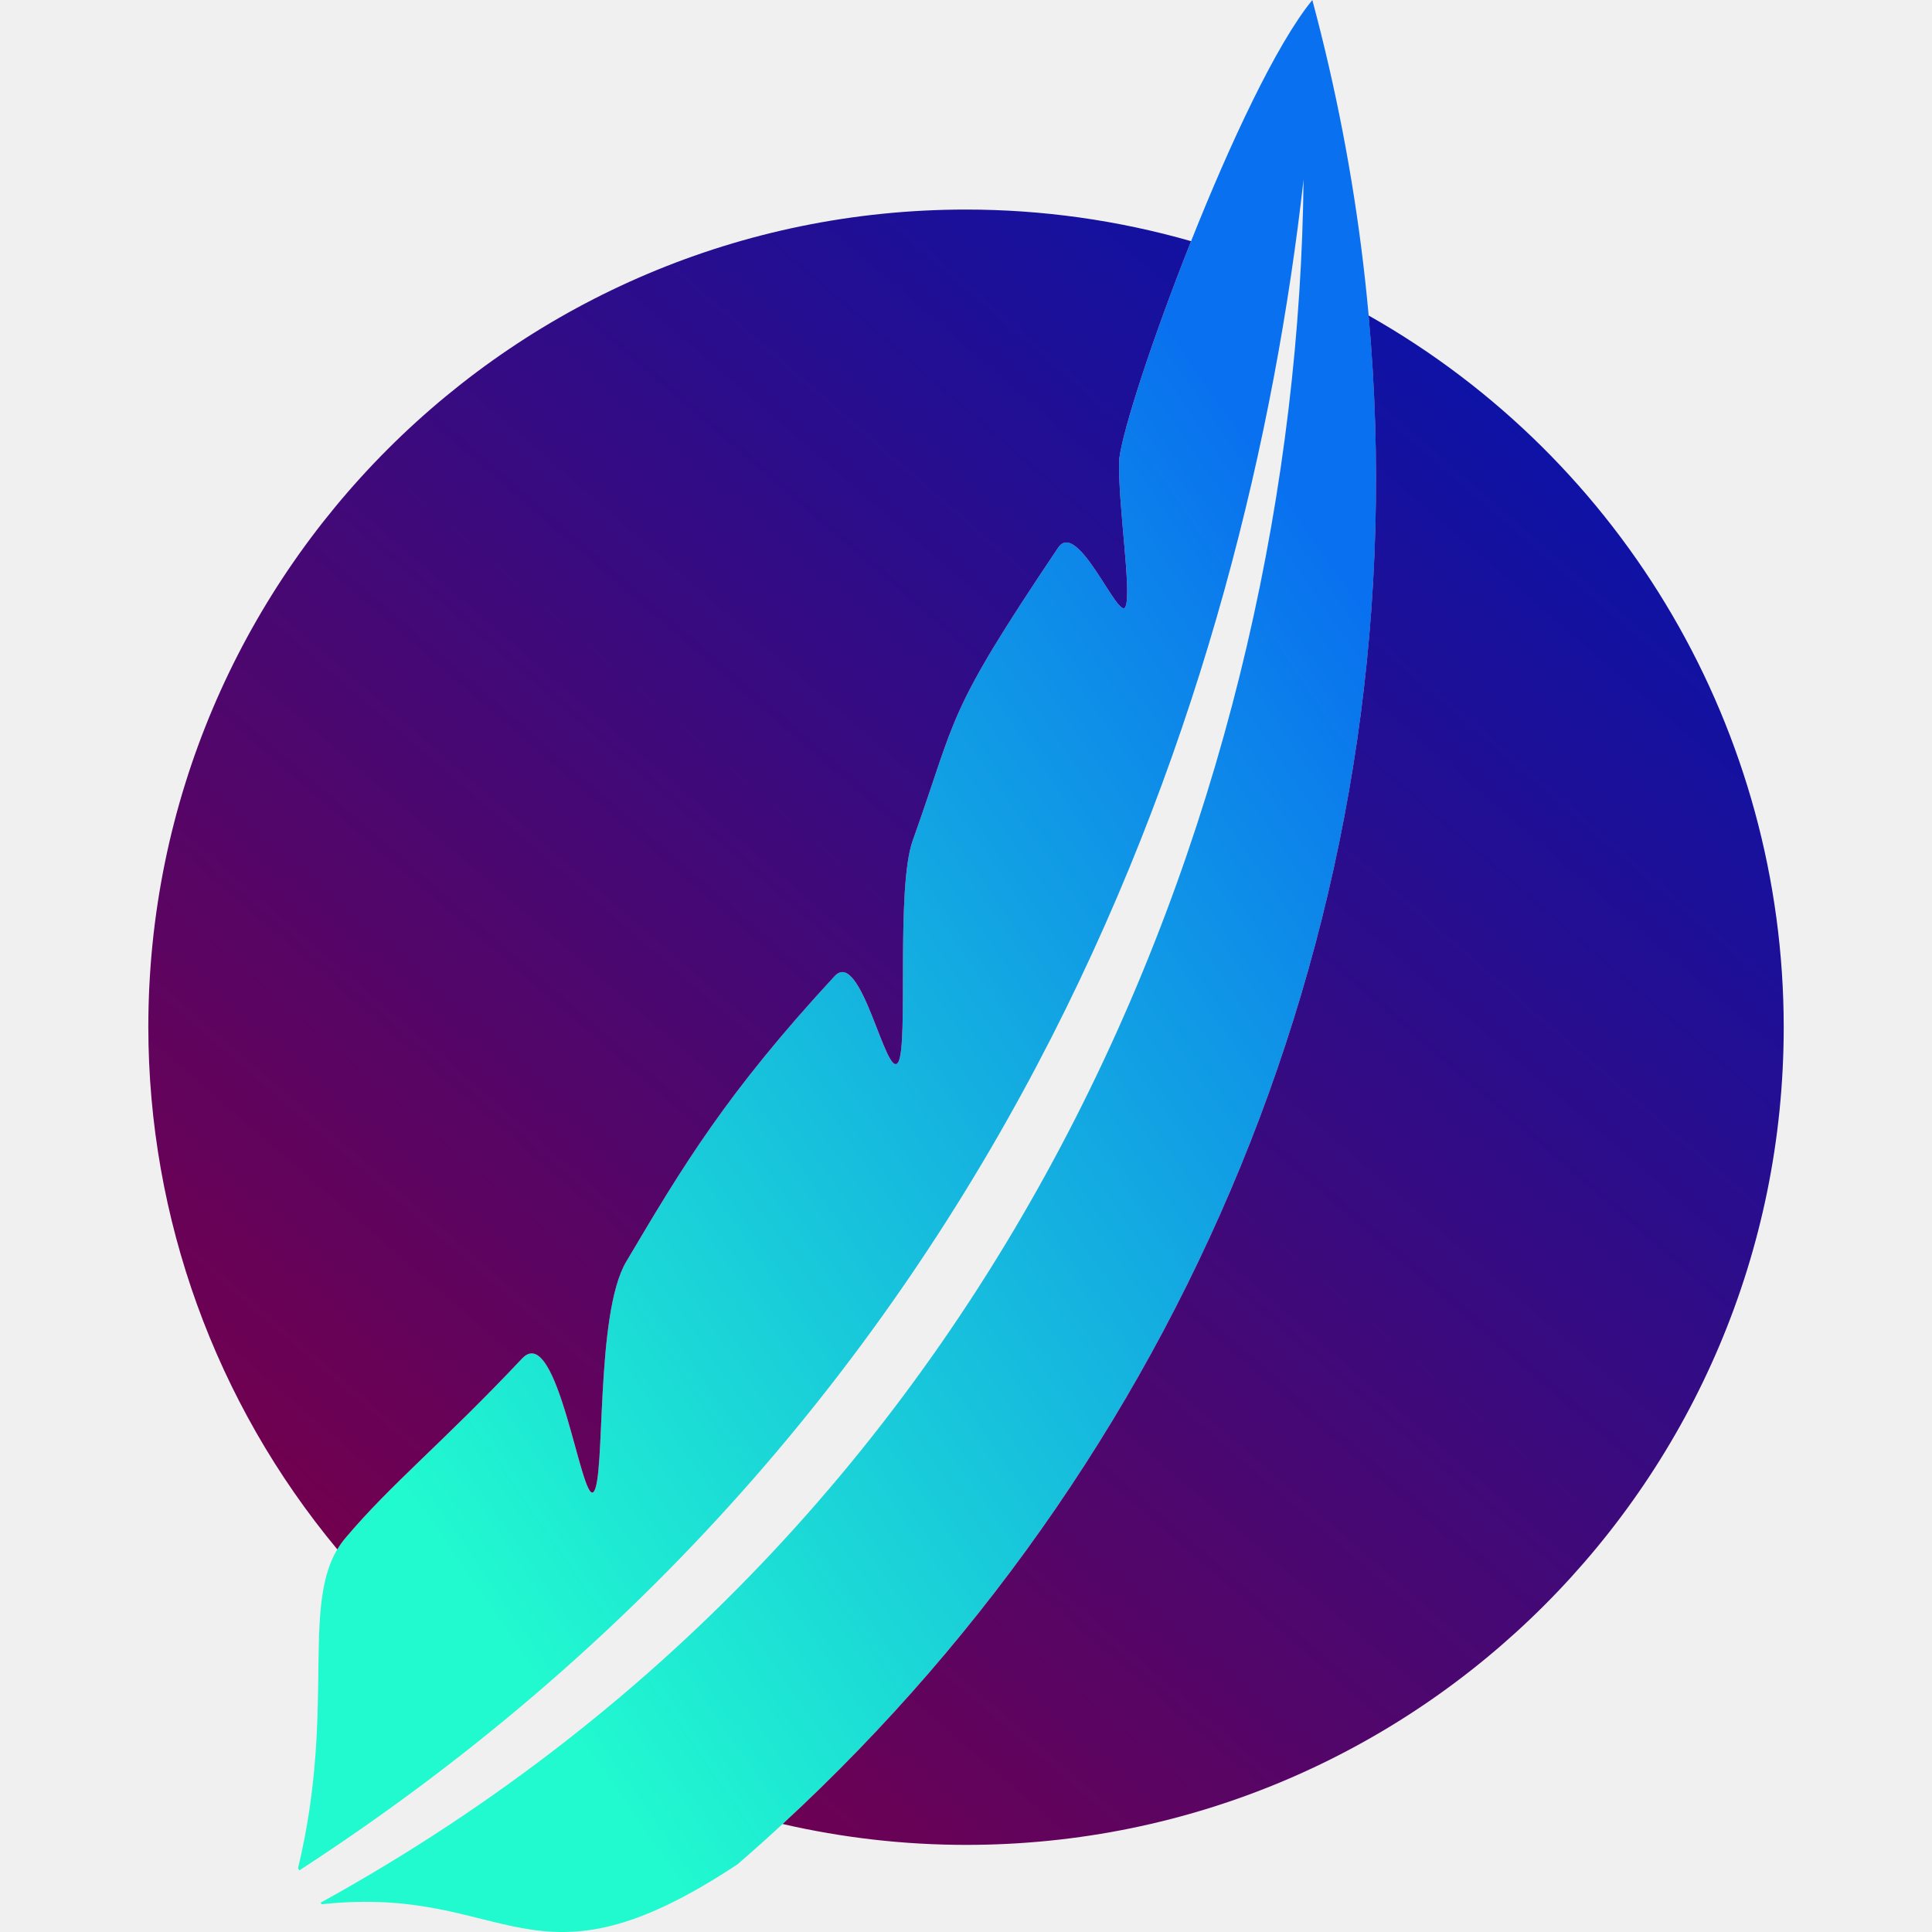
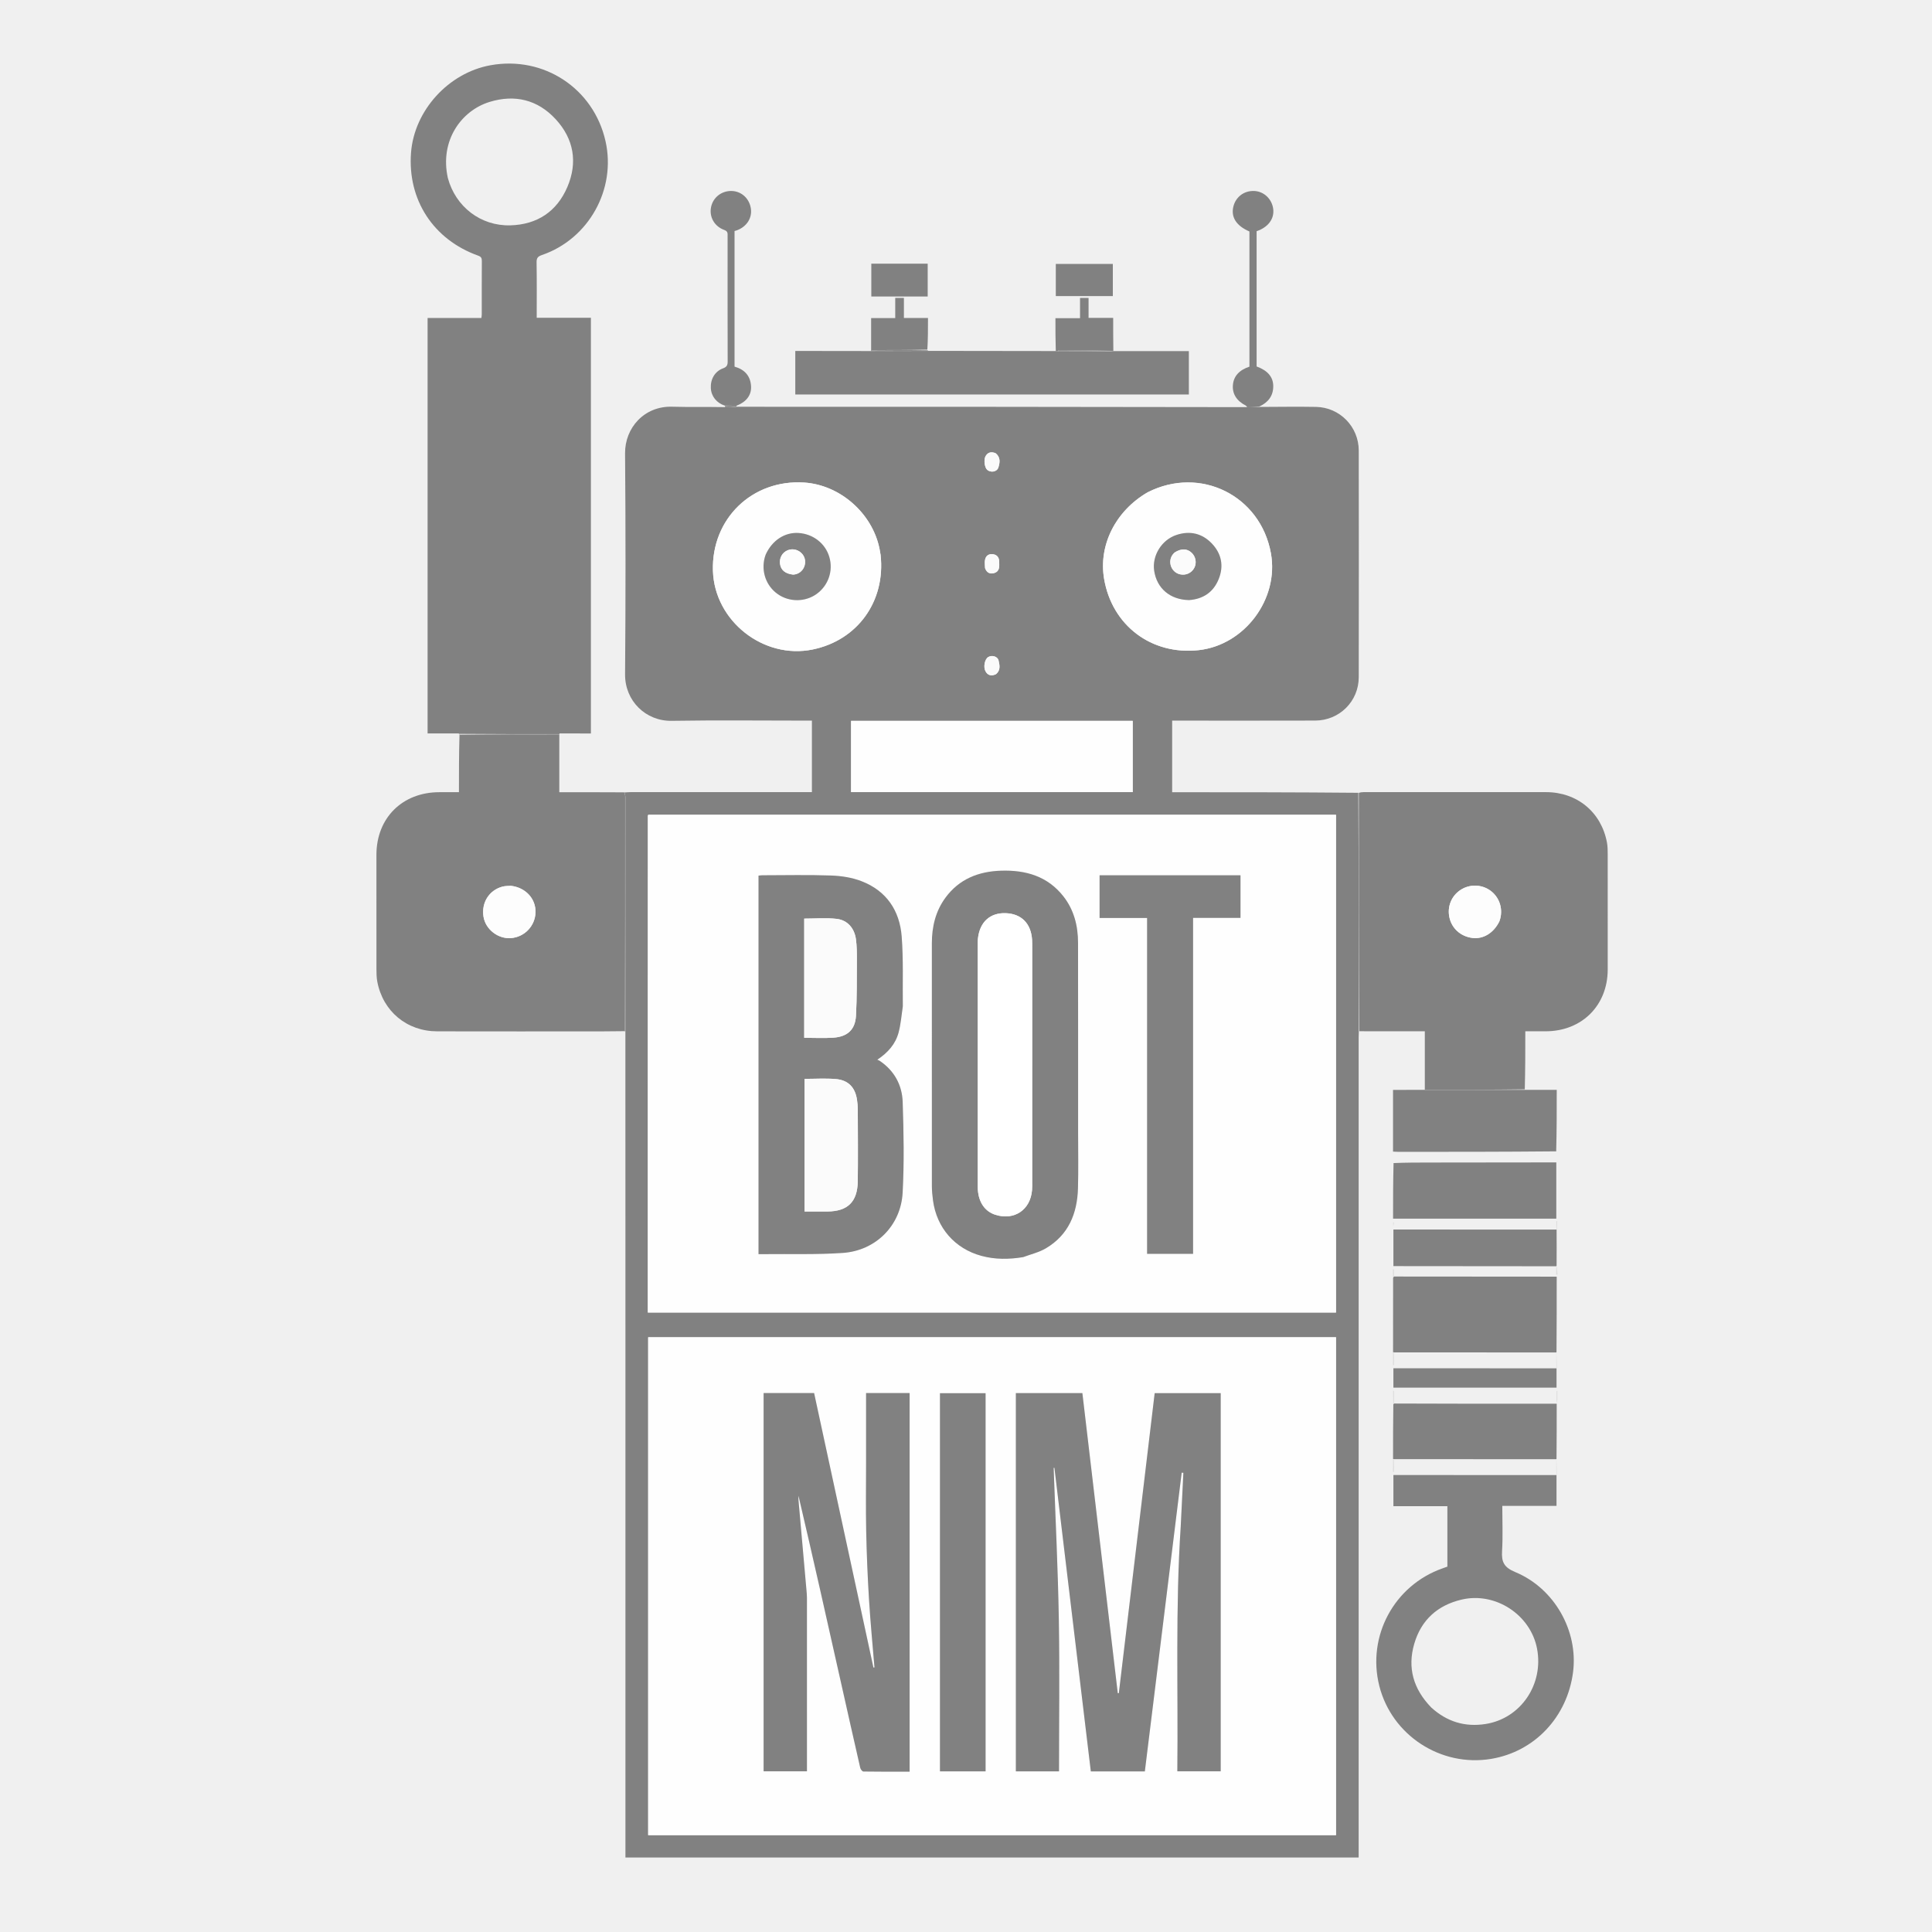
- <svg xmlns="http://www.w3.org/2000/svg" xmlns:xlink="http://www.w3.org/1999/xlink" width="512" height="512" version="1.1" viewBox="0 0 512 512">
-   <defs>
-     <linearGradient id="linearGradient22708">
-       <stop stop-color="#21facf" offset="0" />
-       <stop stop-color="#0970ef" offset="1" />
-     </linearGradient>
-     <linearGradient id="linearGradient6949" x1="68.454" x2="198.59" y1="246.73" y2="96.35" gradientTransform="translate(-5.754,-56.594)" gradientUnits="userSpaceOnUse">
-       <stop stop-color="#72004e" offset="0" />
-       <stop stop-color="#0015b1" offset="1" />
-     </linearGradient>
-     <linearGradient id="linearGradient22718" x1="56.735" x2="155.2" y1="246.96" y2="58.575" gradientUnits="userSpaceOnUse">
-       <stop stop-color="#4f00da" offset="0" />
-       <stop stop-color="#e5311b" offset="1" />
-     </linearGradient>
-     <linearGradient id="linearGradient23463" x1="68.454" x2="198.59" y1="246.73" y2="96.35" gradientUnits="userSpaceOnUse" xlink:href="#linearGradient22708" />
-     <linearGradient id="linearGradient903" x1="54.478" x2="192.1" y1="247.56" y2="9.809" gradientTransform="matrix(.87923 0 0 .87923 -9.551 48.787)" gradientUnits="userSpaceOnUse">
-       <stop stop-color="#dc180d" offset="0" />
-       <stop stop-color="#f96e20" offset=".5" />
-       <stop stop-color="#f4ce41" offset="1" />
-     </linearGradient>
-     <linearGradient id="linearGradient918" x1="39.468" x2="154.99" y1="204.22" y2="124.47" gradientUnits="userSpaceOnUse" xlink:href="#linearGradient22708" />
-   </defs>
-   <g transform="matrix(2.473 0 0 2.473 -4.8978 -4.8812)">
-     <path transform="translate(-5.5496,-57.412)" d="m148.16 59.393c-7.71 9.399-19.951 42.888-20.696 49.204-0.17 4.674 1.373 14.231 0.672 15.805-0.719 1.613-5.117-9.446-7.215-6.327-12.219 18.168-10.7 17.731-15.582 31.378-1.836 5.131-0.424 21.99-1.567 23.773-1.273 1.987-3.962-12.31-6.806-9.236-11.603 12.54-16.279 20.379-22.336 30.607-3.359 5.673-2.182 23.33-3.506 24.674-1.302 1.321-3.857-18.326-7.644-14.309-8.519 9.038-14.054 13.441-18.946 19.252-5.198 6.174-0.783 17.584-5.067 35.383l0.145 0.221c77.447-50.308 101.52-127.16 107.61-181.19-0.681 63.93-29.41 142.78-105.33 184.65l0.113 0.171c20.241-2.181 22.307 10.458 44.562-4.284 55.792-48.277 81.856-124.29 61.593-199.78z" display="none" fill="url(#linearGradient903)" />
-     <path transform="translate(-5.5498,-57.412)" d="m148.16 59.393c-7.71 9.399-19.951 42.888-20.696 49.204-0.17 4.674 1.373 14.231 0.672 15.805-0.719 1.613-5.117-9.446-7.215-6.327-12.219 18.168-10.7 17.731-15.582 31.378-1.836 5.131-0.424 21.99-1.567 23.773-1.273 1.987-3.962-12.31-6.806-9.236-11.603 12.54-16.279 20.379-22.336 30.607-3.359 5.673-2.182 23.33-3.506 24.674-1.302 1.321-3.857-18.326-7.644-14.309-8.519 9.038-14.054 13.441-18.946 19.252-5.198 6.174-0.783 17.584-5.067 35.383l0.145 0.221c77.447-50.308 101.52-127.16 107.61-181.19-0.681 63.93-29.41 142.78-105.33 184.65l0.113 0.171c20.241-2.181 22.307 10.458 44.562-4.284 55.792-48.277 81.856-124.29 61.593-199.78z" fill="url(#linearGradient918)" />
-     <g transform="translate(0 2.0218e-5)">
-       <path transform="translate(-5.7543,-56.594)" d="m111.25 81.024c-48.394-1.5e-5 -87.625 39.231-87.625 87.625 0.017 20.443 7.182 40.236 20.253 55.954 0.252-0.422 0.536-0.824 0.858-1.206 4.892-5.81 10.427-10.214 18.946-19.252 3.787-4.018 6.341 15.63 7.644 14.309 1.324-1.344 0.147-19.001 3.506-24.674 6.056-10.228 10.733-18.067 22.336-30.607 2.844-3.074 5.533 11.223 6.806 9.236 1.142-1.782-0.269-18.641 1.566-23.773 4.882-13.647 3.363-13.21 15.582-31.378 2.098-3.119 6.496 7.94 7.215 6.327 0.701-1.573-0.842-11.131-0.672-15.805 0.372-3.15 3.604-13.059 7.705-23.367-7.843-2.247-15.962-3.388-24.12-3.389zm43.142 11.356c5.566 61.595-18.426 120.7-62.796 161.65 6.446 1.486 13.04 2.237 19.655 2.239 48.394 1e-5 87.625-39.231 87.625-87.625-3.1e-4 -31.581-16.995-60.719-44.484-76.268z" display="none" fill="url(#linearGradient22718)" />
-       <path transform="translate(-5.754,-56.594)" d="m111.25 81.024c-48.394-1.5e-5 -87.625 39.231-87.625 87.625 0.017 20.443 7.182 40.236 20.253 55.954 0.252-0.422 0.536-0.824 0.858-1.206 4.892-5.81 10.427-10.214 18.946-19.252 3.787-4.018 6.341 15.63 7.644 14.309 1.324-1.344 0.147-19.001 3.506-24.674 6.056-10.228 10.733-18.067 22.336-30.607 2.844-3.074 5.533 11.223 6.806 9.236 1.142-1.782-0.269-18.641 1.566-23.773 4.882-13.647 3.363-13.21 15.582-31.378 2.098-3.119 6.496 7.94 7.215 6.327 0.701-1.573-0.842-11.131-0.672-15.805 0.372-3.15 3.604-13.059 7.705-23.367-7.843-2.247-15.962-3.388-24.12-3.389zm43.142 11.356c5.566 61.595-18.426 120.7-62.796 161.65 6.446 1.486 13.04 2.237 19.655 2.239 48.394 1e-5 87.625-39.231 87.625-87.625-3.1e-4 -31.581-16.995-60.719-44.484-76.268z" display="none" fill="url(#linearGradient23463)" />
-       <path d="m105.5 24.43c-48.394-1.5e-5 -87.625 39.231-87.625 87.625 0.017 20.443 7.182 40.236 20.253 55.954 0.252-0.422 0.536-0.824 0.858-1.206 4.892-5.81 10.427-10.214 18.946-19.252 3.787-4.018 6.341 15.63 7.644 14.309 1.324-1.344 0.147-19.001 3.506-24.674 6.056-10.228 10.733-18.067 22.336-30.607 2.844-3.074 5.533 11.223 6.806 9.236 1.142-1.782-0.269-18.641 1.566-23.773 4.882-13.647 3.363-13.21 15.582-31.378 2.098-3.119 6.496 7.94 7.215 6.327 0.701-1.573-0.842-11.131-0.672-15.805 0.372-3.15 3.604-13.059 7.705-23.367-7.843-2.247-15.962-3.388-24.12-3.389zm43.142 11.356c5.566 61.595-18.426 120.7-62.796 161.65 6.446 1.486 13.04 2.237 19.655 2.239 48.394 1e-5 87.625-39.231 87.625-87.625-3.1e-4 -31.581-16.995-60.719-44.484-76.268z" fill="url(#linearGradient6949)" />
-     </g>
-   </g>
+ <svg xmlns="http://www.w3.org/2000/svg" version="1.1" id="Layer_1" x="0px" y="0px" width="100%" viewBox="0 0 1810 1810" enable-background="new 0 0 1810 1810" xml:space="preserve">
+   <path fill="#818181" opacity="1" stroke="none" d=" M1273.03,966.088   C1272.973,968.085 1272.866,970.082 1272.866,972.08   C1272.858,1056.238 1272.859,1140.397 1272.859,1224.556   C1272.859,1394.536 1272.859,1564.517 1272.859,1734.498   C1272.859,1736.307 1272.859,1738.115 1272.859,1740.216   C1043.804,1740.216 815.072,1740.216 585.946,1740.216   C585.946,1738.102 585.946,1736.137 585.946,1734.173   C585.946,1575.688 585.952,1417.203 585.944,1258.718   C585.939,1161.562 585.913,1064.406 585.896,966.315   C585.918,892.53 585.945,819.68 585.923,746.83   C585.923,745.407 585.333,743.984 585.011,742.523   C585.004,742.484 585.002,742.407 585.002,742.407   C586.99,742.303 588.979,742.11 590.968,742.109   C645.619,742.093 700.271,742.096 754.923,742.096   C756.733,742.096 758.543,742.096 760.636,742.096   C760.636,719.763 760.636,697.705 760.636,675.118   C758.753,675.118 756.974,675.118 755.195,675.118   C713.207,675.118 671.21,674.617 629.233,675.311   C605.049,675.711 585.398,656.712 585.601,631.702   C586.159,562.725 586.159,493.738 585.593,424.762   C585.396,400.861 603.528,380.298 629.646,381.031   C645.795,381.484 661.968,381.099 678.898,381.406   C683.101,381.509 686.535,381.297 689.969,381.084   C849.026,381.092 1008.084,381.099 1167.915,381.423   C1172.435,381.572 1176.18,381.404 1179.926,381.236   C1197.581,381.202 1215.242,380.883 1232.891,381.206   C1255.178,381.613 1272.916,399.752 1272.948,422.083   C1273.05,492.882 1273.061,563.682 1272.941,634.481   C1272.903,657.052 1254.84,674.995 1232.188,675.071   C1189.376,675.215 1146.562,675.116 1103.75,675.118   C1101.957,675.118 1100.165,675.118 1098.133,675.118   C1098.133,697.579 1098.133,719.633 1098.133,742.192   C1156.23,742.192 1214.155,742.192 1272.541,742.736   C1273.012,817.549 1273.021,891.819 1273.03,966.088  M1205.5,1252.796   C1006.099,1252.796 806.699,1252.796 607.249,1252.796   C607.249,1408.595 607.249,1563.938 607.249,1719.243   C822.282,1719.243 1036.982,1719.243 1251.642,1719.243   C1251.642,1563.654 1251.642,1408.413 1251.642,1252.796   C1236.427,1252.796 1221.464,1252.796 1205.5,1252.796  M606.917,1045.5   C606.917,1106.919 606.917,1168.339 606.917,1229.627   C822.26,1229.627 1036.983,1229.627 1251.649,1229.627   C1251.649,1074.012 1251.649,918.75 1251.649,763.331   C1036.678,763.331 821.953,763.331 607.292,763.331   C607.129,763.898 606.965,764.203 606.965,764.509   C606.941,857.839 606.929,951.17 606.917,1045.5  M864.5,742.099   C930.079,742.099 995.659,742.099 1061.193,742.099   C1061.193,719.42 1061.193,697.365 1061.193,675.355   C973.048,675.355 885.288,675.355 797.342,675.355   C797.342,697.654 797.342,719.713 797.342,742.099   C819.569,742.099 841.534,742.099 864.5,742.099  M824.985,519.665   C824.659,517.864 824.363,516.058 824.004,514.264   C817.331,480.916 787.053,454.253 753.389,452.072   C704.703,448.918 666.36,486.06 667.922,534.864   C669.423,581.79 715.284,617.927 761.346,608.48   C803.321,599.871 829.755,563.381 824.985,519.665  M1074.941,461.332   C1045.1,478.714 1029.055,510.697 1034.368,542.206   C1041.754,586.007 1078.828,613.979 1123.016,609.091   C1166.116,604.323 1198.365,561.067 1190.662,518.357   C1180.903,464.247 1124.499,436.133 1074.941,461.332  M933.095,631.595   C937.619,628.07 936.51,623.212 935.531,618.837   C934.646,614.887 929.192,613.432 925.708,615.635   C922.595,617.604 921.072,624.741 923.228,628.809   C925.201,632.532 928.39,633.716 933.095,631.595  M932.641,424.509   C928.743,422.936 925.445,423.623 923.306,427.399   C921.45,430.674 922.413,437.897 924.747,440.028   C928.147,443.131 934.129,442.161 935.406,437.78   C936.666,433.456 937.6,428.642 932.641,424.509  M922.888,532.421   C924.385,536.601 927.556,538.083 931.522,536.821   C936.922,535.104 936.163,530.307 936.097,526.027   C936.037,522.137 933.885,519.681 930.232,519.203   C926.298,518.689 923.445,520.672 922.782,524.747   C922.417,526.991 922.716,529.342 922.888,532.421  z" />
+   <path fill="#818181" opacity="1" stroke="none" d=" M429.732,687.135   C420.1,687.135 410.468,687.135 400.593,687.135   C400.593,557.293 400.593,427.869 400.593,297.877   C417.405,297.877 434.127,297.877 451.009,297.877   C451.161,296.372 451.342,295.412 451.343,294.452   C451.361,277.785 451.301,261.119 451.412,244.453   C451.43,241.743 450.739,240.492 447.976,239.505   C405.998,224.513 381.745,187.236 385.065,143.104   C388.041,103.548 420.149,68.221 459.586,61.112   C509.5,52.114 556.083,82.832 567.253,132.107   C577.486,177.254 551.632,223.824 507.738,238.914   C503.976,240.207 502.63,241.642 502.698,245.759   C502.982,262.901 502.818,280.051 502.818,297.712   C519.866,297.712 536.606,297.712 553.582,297.712   C553.582,427.648 553.582,557.068 553.582,687.167   C544.098,687.167 534.67,687.167 524.308,687.115   C492.159,687.086 460.946,687.111 429.732,687.135  M419.574,166.778   C426.839,193.725 450.373,211.86 478.075,211.117   C503.286,210.44 521.708,198.147 531.535,175.176   C541.361,152.206 537.642,130.161 520.607,111.7   C503.721,93.4 482.358,88.204 458.624,95.496   C432.322,103.576 411.745,131.57 419.574,166.778  z" />
+   <path fill="#818181" opacity="1" stroke="none" d=" M1273.495,966.126   C1273.021,891.819 1273.012,817.549 1273,742.837   C1274.484,742.296 1275.971,742.114 1277.458,742.113   C1334.451,742.099 1391.444,742.071 1448.436,742.115   C1477.57,742.138 1500.25,760.923 1505.499,789.399   C1506.158,792.971 1506.175,796.695 1506.179,800.348   C1506.226,836.344 1506.258,872.339 1506.193,908.335   C1506.131,942.031 1481.962,966.069 1448.18,966.168   C1442.029,966.185 1435.878,966.17 1428.988,966.17   C1428.988,984.258 1428.988,1002.17 1428.495,1020.543   C1396.949,1020.984 1365.898,1020.964 1334.846,1020.943   C1334.846,1002.856 1334.846,984.769 1334.846,966.164   C1314.118,966.164 1294.04,966.164 1273.495,966.126  M1404.803,862.97   C1405.04,862.174 1405.301,861.383 1405.509,860.579   C1408.113,850.486 1404.341,840.056 1395.959,834.148   C1387.776,828.38 1376.665,828.218 1368.292,833.744   C1359.788,839.357 1355.743,849.261 1357.849,859.311   C1360.035,869.743 1368.326,877.248 1379.263,878.696   C1389.482,880.049 1399.306,874.188 1404.803,862.97  z" />
+   <path fill="#818181" opacity="1" stroke="none" d=" M584.545,742.296   C585.002,742.407 585.004,742.484 585.02,743.034   C585.027,817.741 585.02,891.898 585.012,966.055   C578.185,966.12 571.358,966.24 564.531,966.241   C512.872,966.256 461.212,966.334 409.553,966.212   C381.151,966.146 358.759,947.492 353.473,919.703   C352.732,915.81 352.686,911.745 352.679,907.76   C352.622,872.098 352.602,836.436 352.658,800.774   C352.712,766.247 376.932,742.211 411.594,742.165   C417.556,742.157 423.518,742.164 429.957,742.164   C429.957,724.174 429.957,706.559 430.488,688.48   C462.01,688.012 493,688.007 523.99,688.002   C523.99,705.802 523.99,723.603 523.99,742.186   C544.29,742.186 564.189,742.186 584.545,742.296  M478.372,829.859   C475.901,830.079 473.344,829.964 470.973,830.576   C458.312,833.84 450.886,845.575 452.962,858.748   C454.842,870.68 466.655,879.858 478.837,878.851   C491.509,877.805 501.33,867.454 501.691,854.764   C502.053,842.048 492.544,831.506 478.372,829.859  z" />
+   <path fill="#818181" opacity="1" stroke="none" d=" M1458.225,1381.884   C1458.225,1391.36 1458.225,1400.837 1458.225,1410.8   C1441.386,1410.8 1424.635,1410.8 1407.425,1410.8   C1407.425,1425.222 1408.068,1439.201 1407.212,1453.088   C1406.581,1463.315 1409.002,1468.422 1419.588,1472.81   C1456.376,1488.059 1478.624,1528.019 1473.742,1566.381   C1468.371,1608.587 1437.692,1641.1 1396.886,1647.831   C1349.723,1655.61 1303.873,1625.663 1292.211,1579.46   C1280.471,1532.946 1306.078,1485.297 1351.39,1469.338   C1352.923,1468.798 1354.451,1468.244 1355.983,1467.697   C1355.983,1448.822 1355.983,1430.185 1355.983,1411.079   C1339.195,1411.079 1322.468,1411.079 1305.412,1411.079   C1305.412,1401.225 1305.412,1391.83 1305.412,1381.883   C1355.941,1381.883 1406.515,1381.883 1457.59,1381.924   C1458.091,1381.964 1458.225,1381.884 1458.225,1381.884  M1340.861,1599.65   C1355.421,1612.945 1372.397,1618.227 1391.933,1615.107   C1424.703,1609.874 1446.369,1578.076 1439.987,1544.552   C1433.931,1512.742 1400.958,1491.152 1369.327,1498.582   C1346.758,1503.883 1331.45,1517.678 1324.951,1539.973   C1318.395,1562.465 1324.062,1582.328 1340.861,1599.65  z" />
+   <path fill="#818181" opacity="1" stroke="none" d=" M869.549,328.723   C908.995,328.746 948.44,328.769 988.673,328.883   C989.908,328.989 990.357,329.004 991.294,329.026   C1008.253,329.029 1024.723,329.024 1041.527,329.011   C1042.306,328.978 1042.751,328.952 1043.196,328.927   C1066.648,328.927 1090.1,328.927 1113.788,328.927   C1113.788,342.51 1113.788,355.916 1113.788,369.558   C990.876,369.558 868.153,369.558 745.071,369.558   C745.071,356.1 745.071,342.719 745.071,328.783   C768.283,328.783 791.549,328.783 815.749,328.877   C834.304,328.889 851.927,328.806 869.549,328.723  z" />
+   <path fill="#818181" opacity="1" stroke="none" d=" M1305.09,1266.821   C1305.084,1243.828 1305.077,1220.834 1305.144,1197.168   C1305.45,1196.273 1305.705,1196.082 1305.984,1195.921   C1354.875,1195.957 1403.766,1195.994 1452.658,1196.03   C1454.456,1196.031 1456.255,1196.03 1458.396,1196.03   C1458.396,1219.67 1458.396,1242.907 1458.218,1266.569   C1458.041,1266.994 1458.019,1267.058 1458.019,1267.058   C1407.663,1267.043 1357.306,1267.027 1306.262,1266.977   C1305.574,1266.943 1305.09,1266.821 1305.09,1266.821  z" />
+   <path fill="#818181" opacity="1" stroke="none" d=" M1334.392,1021.016   C1365.898,1020.964 1396.949,1020.984 1428.465,1021.013   C1438.535,1021.021 1448.141,1021.021 1458.436,1021.021   C1458.436,1040.429 1458.436,1059.3 1457.922,1078.643   C1408.449,1079.116 1359.489,1079.12 1310.53,1079.108   C1308.706,1079.107 1306.881,1078.961 1305.057,1078.882   C1305.057,1059.915 1305.057,1040.948 1305.057,1021.089   C1314.805,1021.089 1324.371,1021.089 1334.392,1021.016  z" />
+   <path fill="#818181" opacity="1" stroke="none" d=" M1458.027,1088.99   C1458.027,1106.448 1458.027,1123.906 1458.027,1141.691   C1407.45,1141.691 1356.592,1141.691 1305.098,1141.691   C1305.098,1124.61 1305.098,1107.37 1305.564,1089.634   C1317.16,1089.134 1328.29,1089.137 1339.421,1089.125   C1378.956,1089.083 1418.492,1089.036 1458.027,1088.99  z" />
+   <path fill="#818181" opacity="1" stroke="none" d=" M1305.087,1366.828   C1305.092,1349.932 1305.097,1333.037 1305.348,1315.638   C1305.593,1315.135 1306.017,1314.9 1306.017,1314.9   C1328.501,1314.958 1350.984,1315.044 1373.467,1315.069   C1399.953,1315.098 1426.439,1315.076 1452.925,1315.076   C1454.566,1315.076 1456.207,1315.076 1458.398,1315.076   C1458.398,1332.313 1458.398,1349.23 1458.225,1366.576   C1458.051,1367.004 1458.023,1367.073 1458.023,1367.073   C1407.666,1367.059 1357.309,1367.045 1306.263,1366.995   C1305.411,1366.915 1305.249,1366.871 1305.087,1366.828  z" />
+   <path fill="#818181" opacity="1" stroke="none" d=" M1458.059,1186.301   C1409.45,1186.259 1360.841,1186.217 1312.232,1186.175   C1310.071,1186.173 1307.91,1186.175 1305.416,1186.175   C1305.416,1174.818 1305.416,1163.61 1305.416,1151.895   C1356.005,1151.895 1406.557,1151.895 1457.628,1151.932   C1458.147,1151.968 1458.303,1151.842 1458.303,1151.842   C1458.347,1162.972 1458.391,1174.103 1458.307,1185.634   C1458.18,1186.035 1458.059,1186.301 1458.059,1186.301  z" />
+   <path fill="#818181" opacity="1" stroke="none" d=" M679.021,379.993   C671.367,377.575 666.345,371.3 665.946,363.655   C665.508,355.259 669.693,347.897 677.425,345.063   C680.95,343.771 681.723,342.053 681.713,338.632   C681.606,299.474 681.643,260.316 681.649,221.158   C681.65,218.705 681.985,216.688 678.581,215.461   C669.061,212.031 664.18,202.881 666.238,193.654   C668.234,184.71 676.236,178.625 685.609,178.925   C694.723,179.216 702.063,185.985 703.468,195.392   C704.819,204.441 699.293,212.755 689.787,215.966   C689.322,216.123 688.84,216.23 688.165,216.415   C688.165,258.682 688.165,300.969 688.165,343.488   C697.597,346.126 703.24,352.21 703.646,362.237   C703.968,370.214 699.174,376.571 690.116,380.052   C685.903,380.011 682.462,380.002 679.021,379.993  z" />
+   <path fill="#818181" opacity="1" stroke="none" d=" M1179.78,380.86   C1176.18,381.404 1172.435,381.572 1168.386,381.48   C1167.804,380.809 1167.62,380.211 1167.233,380.015   C1158.571,375.631 1154.367,368.999 1155.051,360.702   C1155.726,352.506 1160.932,346.649 1170.543,343.51   C1170.543,301.361 1170.543,259.112 1170.543,216.857   C1158.478,211.688 1153.186,203.685 1155.392,193.929   C1157.508,184.567 1165.406,178.53 1175.026,178.921   C1184.031,179.287 1191.539,186.324 1192.794,195.577   C1194.055,204.875 1188.178,212.909 1177.264,216.603   C1177.264,258.818 1177.264,301.101 1177.264,343.336   C1187.516,347.046 1192.852,353.163 1192.852,361.821   C1192.853,371.023 1187.997,377.063 1179.78,380.86  z" />
+   <path fill="#818181" opacity="1" stroke="none" d=" M1458.247,1281.875   C1458.247,1287.831 1458.247,1293.787 1458.247,1300.004   C1407.284,1300.004 1356.507,1300.004 1305.406,1300.004   C1305.406,1294.264 1305.406,1288.358 1305.406,1281.861   C1355.923,1281.861 1406.506,1281.861 1457.592,1281.91   C1458.094,1281.96 1458.247,1281.875 1458.247,1281.875  z" />
+   <path fill="#818181" opacity="1" stroke="none" d=" M990.805,329.02   C990.357,329.004 989.908,328.989 989.124,328.947   C988.789,318.822 988.789,308.723 988.789,298.092   C996.709,298.092 1004.074,298.092 1011.832,298.092   C1011.832,291.505 1011.832,285.434 1011.832,279.109   C1014.629,279.109 1017.037,279.109 1019.825,279.109   C1019.825,285.094 1019.825,291.177 1019.825,297.783   C1027.542,297.783 1034.917,297.783 1042.888,297.783   C1042.888,308.216 1042.888,318.13 1043.042,328.485   C1042.751,328.952 1042.306,328.978 1041.216,328.7   C1024.536,328.281 1008.503,328.154 992.469,328.089   C991.915,328.086 991.36,328.695 990.805,329.02  z" />
+   <path fill="#818181" opacity="1" stroke="none" d=" M816.126,327.979   C816.126,318.178 816.126,308.376 816.126,298.02   C823.524,298.02 830.894,298.02 838.706,298.02   C838.706,291.406 838.706,285.328 838.706,279.06   C841.572,279.06 843.982,279.06 846.826,279.06   C846.826,285.331 846.826,291.411 846.826,297.903   C854.493,297.903 861.744,297.903 869.389,297.903   C869.389,307.924 869.389,317.523 868.8,327.554   C850.85,327.983 833.488,327.981 816.126,327.979  z" />
+   <path fill="#818181" opacity="1" stroke="none" d=" M989.133,254.083   C989.133,251.61 989.133,249.627 989.133,247.249   C1006.977,247.249 1024.643,247.249 1042.556,247.249   C1042.556,257.198 1042.556,267.106 1042.556,277.398   C1024.898,277.398 1007.35,277.398 989.133,277.398   C989.133,269.736 989.133,262.154 989.133,254.083  z" />
+   <path fill="#818181" opacity="1" stroke="none" d=" M841,277.776   C832.529,277.775 824.558,277.775 816.289,277.775   C816.289,267.29 816.289,257.245 816.289,247.026   C833.892,247.026 851.338,247.026 869.109,247.026   C869.109,257.152 869.109,267.193 869.109,277.777   C859.754,277.777 850.627,277.777 841,277.776  z" />
+   <path fill="#818181" opacity="1" stroke="none" d=" M585.189,966.193   C585.02,891.898 585.027,817.741 585.027,743.073   C585.333,743.984 585.923,745.407 585.923,746.83   C585.945,819.68 585.918,892.53 585.855,965.87   C585.816,966.361 585.367,966.332 585.189,966.193  z" />
+   <path fill="#818181" opacity="1" stroke="none" d=" M524.14,687.822   C493,688.007 462.01,688.012 430.557,688.017   C430.095,688.017 429.829,687.61 429.781,687.373   C460.946,687.111 492.159,687.086 523.861,687.12   C524.349,687.177 524.29,687.642 524.14,687.822  z" />
+   <path fill="#818181" opacity="1" stroke="none" d=" M815.979,328.178   C833.488,327.981 850.85,327.983 868.691,328.014   C869.171,328.043 869.551,328.277 869.55,328.5   C851.927,328.806 834.304,328.889 816.198,328.913   C815.714,328.856 815.833,328.376 815.979,328.178  z" />
+   <path fill="#818181" opacity="1" stroke="none" d=" M679.188,380.286   C682.462,380.002 685.903,380.011 689.757,380.042   C690.095,380.226 690.02,380.388 689.957,380.817   C686.535,381.297 683.101,381.509 679.369,381.457   C679.166,380.988 679.26,380.784 679.188,380.286  z" />
+   <path fill="#DDDDDD" opacity="1" stroke="none" d=" M1458.064,1267.019   C1458.329,1271.794 1458.57,1276.545 1458.529,1281.586   C1458.247,1281.875 1458.094,1281.96 1458.061,1281.879   C1458.012,1277.192 1457.995,1272.586 1457.999,1267.519   C1458.019,1267.058 1458.041,1266.994 1458.064,1267.019  z" />
+   <path fill="#DDDDDD" opacity="1" stroke="none" d=" M1458.08,1367.028   C1458.338,1371.805 1458.568,1376.558 1458.512,1381.597   C1458.225,1381.884 1458.091,1381.964 1458.059,1381.892   C1458.01,1377.211 1457.992,1372.603 1457.998,1367.533   C1458.023,1367.073 1458.051,1367.004 1458.08,1367.028  z" />
+   <path fill="#DDDDDD" opacity="1" stroke="none" d=" M1306.021,1314.444   C1306.017,1314.9 1305.593,1315.135 1305.356,1315.184   C1305.118,1311.157 1305.118,1307.08 1305.118,1303.004   C1305.42,1303.002 1305.722,1303 1306.023,1302.998   C1306.023,1306.661 1306.023,1310.325 1306.021,1314.444  z" />
+   <path fill="#DDDDDD" opacity="1" stroke="none" d=" M1305.053,1267.294   C1305.09,1266.821 1305.574,1266.943 1305.799,1267.048   C1306.025,1271.053 1306.025,1274.951 1306.025,1278.85   C1305.689,1278.86 1305.353,1278.87 1305.016,1278.88   C1305.016,1275.176 1305.016,1271.471 1305.053,1267.294  z" />
+   <path fill="#DDDDDD" opacity="1" stroke="none" d=" M1305.048,1367.3   C1305.249,1366.871 1305.411,1366.915 1305.801,1367.068   C1306.028,1371.071 1306.028,1374.965 1306.028,1378.858   C1305.689,1378.868 1305.349,1378.878 1305.009,1378.888   C1305.009,1375.182 1305.009,1371.477 1305.048,1367.3  z" />
+   <path fill="#DDDDDD" opacity="1" stroke="none" d=" M1459.032,1311.314   C1458.9,1312.173 1458.773,1312.633 1458.265,1314.468   C1458.265,1309.737 1458.265,1306.395 1458.265,1303.054   C1458.522,1303.043 1458.779,1303.032 1459.036,1303.021   C1459.036,1305.653 1459.036,1308.285 1459.032,1311.314  z" />
+   <path fill="#DDDDDD" opacity="1" stroke="none" d=" M1305.965,1195.499   C1305.705,1196.082 1305.45,1196.273 1305.086,1196.696   C1304.954,1194.326 1304.954,1191.755 1304.954,1189.184   C1305.284,1189.178 1305.615,1189.171 1305.945,1189.165   C1305.945,1191.136 1305.945,1193.107 1305.965,1195.499  z" />
+   <path fill="#DDDDDD" opacity="1" stroke="none" d=" M1458.302,1186.115   C1458.696,1188.836 1458.967,1191.478 1459.238,1194.121   C1458.799,1194.142 1458.36,1194.164 1457.921,1194.186   C1457.921,1191.837 1457.921,1189.489 1457.99,1186.721   C1458.059,1186.301 1458.18,1186.035 1458.302,1186.115  z" />
+   <path fill="#DDDDDD" opacity="1" stroke="none" d=" M1458.097,1151.881   C1458.047,1149.174 1458.047,1146.554 1458.047,1143.934   C1458.316,1143.929 1458.585,1143.923 1458.854,1143.918   C1458.854,1146.378 1458.854,1148.839 1458.579,1151.57   C1458.303,1151.842 1458.147,1151.968 1458.097,1151.881  z" />
+   <path fill="#DDDDDD" opacity="1" stroke="none" d=" M1305.289,1148.749   C1305.129,1147.371 1305.129,1146.241 1305.129,1145.111   C1305.402,1145.13 1305.676,1145.149 1305.95,1145.169   C1305.783,1146.444 1305.616,1147.72 1305.289,1148.749  z" />
+   <path fill="#FEFEFE" opacity="1" stroke="none" d=" M1206,1252.796   C1221.464,1252.796 1236.427,1252.796 1251.642,1252.796   C1251.642,1408.413 1251.642,1563.654 1251.642,1719.243   C1036.982,1719.243 822.282,1719.243 607.249,1719.243   C607.249,1563.938 607.249,1408.595 607.249,1252.796   C806.699,1252.796 1006.099,1252.796 1206,1252.796  M1106.137,1430.63   C1101.086,1506.829 1103.814,1583.114 1102.982,1659.476   C1116.993,1659.476 1130.377,1659.476 1143.621,1659.476   C1143.621,1541.086 1143.621,1423.026 1143.621,1305.171   C1122.834,1305.171 1102.409,1305.171 1081.763,1305.171   C1070.544,1399.064 1059.358,1492.686 1048.171,1586.307   C1047.843,1586.274 1047.515,1586.24 1047.187,1586.207   C1036.133,1492.51 1025.08,1398.814 1014.027,1305.117   C992.968,1305.117 972.377,1305.117 951.706,1305.117   C951.706,1423.421 951.706,1541.475 951.706,1659.515   C965.323,1659.515 978.58,1659.515 992.149,1659.515   C992.149,1611.748 992.802,1564.26 991.965,1516.798   C991.132,1469.579 988.801,1422.387 987.127,1375.183   C987.361,1375.165 987.595,1375.147 987.829,1375.128   C999.2,1469.935 1010.57,1564.741 1021.94,1659.543   C1039.026,1659.543 1055.622,1659.543 1072.548,1659.543   C1084.075,1566.11 1095.576,1472.895 1107.076,1379.68   C1107.597,1379.724 1108.117,1379.768 1108.637,1379.812   C1107.817,1396.432 1106.997,1413.052 1106.137,1430.63  M852.176,1507.5   C852.176,1440.07 852.176,1372.64 852.176,1305.068   C838.409,1305.068 825.147,1305.068 811.389,1305.068   C811.389,1326.72 811.389,1348.176 811.389,1369.632   C811.389,1391.129 811.045,1412.633 811.486,1434.121   C811.926,1455.587 812.817,1477.057 814.131,1498.487   C815.432,1519.732 817.507,1540.93 819.242,1562.149   C818.921,1562.185 818.6,1562.221 818.279,1562.257   C799.755,1476.545 781.232,1390.833 762.701,1305.082   C746.749,1305.082 731.15,1305.082 715.388,1305.082   C715.388,1423.335 715.388,1541.373 715.388,1659.456   C729.066,1659.456 742.449,1659.456 755.997,1659.456   C755.997,1658.278 755.997,1657.449 755.997,1656.62   C755.998,1603.295 756.003,1549.969 755.98,1496.643   C755.979,1494.482 755.767,1492.318 755.576,1490.163   C753.081,1461.96 750.565,1433.759 748.081,1405.555   C747.956,1404.143 748.065,1402.709 748.065,1401.286   C761.798,1459.813 774.895,1518.356 788.01,1576.894   C793.933,1603.335 799.86,1629.776 805.923,1656.185   C806.235,1657.542 807.824,1659.63 808.846,1659.646   C823.13,1659.874 837.419,1659.801 852.176,1659.801   C852.176,1609.061 852.176,1558.781 852.176,1507.5  M880.601,1385.5   C880.601,1476.876 880.601,1568.252 880.601,1659.517   C895.349,1659.517 909.276,1659.517 923.348,1659.517   C923.348,1541.195 923.348,1423.164 923.348,1305.216   C908.969,1305.216 894.913,1305.216 880.601,1305.216   C880.601,1331.877 880.601,1358.188 880.601,1385.5  z" />
+   <path fill="#FEFEFE" opacity="1" stroke="none" d=" M606.917,1045   C606.929,951.17 606.941,857.839 606.965,764.509   C606.965,764.203 607.129,763.898 607.292,763.331   C821.953,763.331 1036.678,763.331 1251.649,763.331   C1251.649,918.75 1251.649,1074.012 1251.649,1229.627   C1036.983,1229.627 822.26,1229.627 606.917,1229.627   C606.917,1168.339 606.917,1106.919 606.917,1045  M845.809,942.36   C845.555,920.708 846.404,898.972 844.756,877.428   C842.892,853.047 830.445,834.529 807.057,825.528   C798.25,822.138 788.329,820.574 778.843,820.236   C757.373,819.473 735.857,819.985 714.36,820.001   C713.107,820.002 711.855,820.21 710.622,820.32   C710.622,938.631 710.622,1056.556 710.622,1174.946   C712.629,1174.946 714.419,1174.964 716.209,1174.944   C740.69,1174.663 765.249,1175.502 789.633,1173.811   C820.487,1171.669 844.003,1148.168 845.646,1117.31   C847.149,1089.08 846.63,1060.684 845.683,1032.405   C845.149,1016.474 837.8,1002.982 824.04,993.776   C823.518,993.426 822.888,993.238 821.904,992.791   C831.985,986.08 838.98,978.021 841.833,967.357   C843.921,959.549 844.53,951.346 845.809,942.36  M958.963,1177.648   C965.922,1175.002 973.415,1173.264 979.741,1169.543   C1001.012,1157.03 1009.226,1136.905 1009.897,1113.283   C1010.399,1095.631 1010.02,1077.954 1010.019,1060.289   C1010.017,1001.292 1010.061,942.295 1009.967,883.299   C1009.942,867.45 1006.243,852.536 996.305,839.83   C981.423,820.803 960.86,814.973 937.797,815.716   C916.807,816.392 898.698,823.463 885.842,840.891   C876.503,853.55 873.027,868.161 873.016,883.652   C872.965,959.482 872.975,1035.311 873.037,1111.14   C873.041,1115.619 873.483,1120.125 874.076,1124.572   C877.503,1150.293 894.521,1169.811 919.481,1176.575   C932.235,1180.032 945.163,1179.951 958.963,1177.648  M1082.5,819.987   C1065.057,819.987 1047.614,819.987 1030.146,819.987   C1030.146,833.532 1030.146,846.59 1030.146,860.016   C1045.016,860.016 1059.609,860.016 1074.648,860.016   C1074.648,965.099 1074.648,1069.809 1074.648,1174.673   C1089.166,1174.673 1103.228,1174.673 1117.744,1174.673   C1117.744,1069.703 1117.744,965.003 1117.744,859.932   C1132.785,859.932 1147.378,859.932 1162.166,859.932   C1162.166,846.455 1162.166,833.352 1162.166,819.987   C1135.793,819.987 1109.647,819.987 1082.5,819.987  z" />
+   <path fill="#FEFEFE" opacity="1" stroke="none" d=" M864,742.099   C841.534,742.099 819.569,742.099 797.342,742.099   C797.342,719.713 797.342,697.654 797.342,675.355   C885.288,675.355 973.048,675.355 1061.193,675.355   C1061.193,697.365 1061.193,719.42 1061.193,742.099   C995.659,742.099 930.079,742.099 864,742.099  z" />
+   <path fill="#FEFEFE" opacity="1" stroke="none" d=" M825.016,520.105   C829.755,563.381 803.321,599.871 761.346,608.48   C715.284,617.927 669.423,581.79 667.922,534.864   C666.36,486.06 704.703,448.918 753.389,452.072   C787.053,454.253 817.331,480.916 824.004,514.264   C824.363,516.058 824.659,517.864 825.016,520.105  M717.172,519.922   C716.927,520.717 716.655,521.505 716.44,522.308   C712.924,535.428 717.806,549.063 728.739,556.675   C739.62,564.252 754.552,564.115 765.215,556.341   C776.098,548.406 780.763,534.664 776.949,521.772   C773.201,509.099 761.787,500.209 748.135,499.328   C735.253,498.497 723.384,506.202 717.172,519.922  z" />
+   <path fill="#FEFEFE" opacity="1" stroke="none" d=" M1075.277,461.172   C1124.499,436.133 1180.903,464.247 1190.662,518.357   C1198.365,561.067 1166.116,604.323 1123.016,609.091   C1078.828,613.979 1041.754,586.007 1034.368,542.206   C1029.055,510.697 1045.1,478.714 1075.277,461.172  M1114.349,562.181   C1127.586,561.217 1136.97,554.492 1141.808,542.338   C1146.669,530.127 1144.361,518.599 1135.246,509.106   C1126.132,499.614 1114.791,497.025 1102.284,501.124   C1088.26,505.721 1079.149,520.608 1081.289,534.756   C1083.781,551.232 1096.181,561.83 1114.349,562.181  z" />
+   <path fill="#FBFBFB" opacity="1" stroke="none" d=" M932.756,631.789   C928.39,633.716 925.201,632.532 923.228,628.809   C921.072,624.741 922.595,617.604 925.708,615.635   C929.192,613.432 934.646,614.887 935.531,618.837   C936.51,623.212 937.619,628.07 932.756,631.789  z" />
+   <path fill="#FBFBFB" opacity="1" stroke="none" d=" M932.981,424.741   C937.6,428.642 936.666,433.456 935.406,437.78   C934.129,442.161 928.147,443.131 924.747,440.028   C922.413,437.897 921.45,430.674 923.306,427.399   C925.445,423.623 928.743,422.936 932.981,424.741  z" />
+   <path fill="#FBFBFB" opacity="1" stroke="none" d=" M922.802,532.033   C922.716,529.342 922.417,526.991 922.782,524.747   C923.445,520.672 926.298,518.689 930.232,519.203   C933.885,519.681 936.037,522.137 936.097,526.027   C936.163,530.307 936.922,535.104 931.522,536.821   C927.556,538.083 924.385,536.601 922.802,532.033  z" />
+   <path fill="#FDFDFD" opacity="1" stroke="none" d=" M1404.623,863.323   C1399.306,874.188 1389.482,880.049 1379.263,878.696   C1368.326,877.248 1360.035,869.743 1357.849,859.311   C1355.743,849.261 1359.788,839.357 1368.292,833.744   C1376.665,828.218 1387.776,828.38 1395.959,834.148   C1404.341,840.056 1408.113,850.486 1405.509,860.579   C1405.301,861.383 1405.04,862.174 1404.623,863.323  z" />
+   <path fill="#FDFDFD" opacity="1" stroke="none" d=" M478.818,829.88   C492.544,831.506 502.053,842.048 501.691,854.764   C501.33,867.454 491.509,877.805 478.837,878.851   C466.655,879.858 454.842,870.68 452.962,858.748   C450.886,845.575 458.312,833.84 470.973,830.576   C473.344,829.964 475.901,830.079 478.818,829.88  z" />
+   <path fill="#818181" opacity="1" stroke="none" d=" M991.294,329.026   C991.36,328.695 991.915,328.086 992.469,328.089   C1008.503,328.154 1024.536,328.281 1040.882,328.708   C1024.723,329.024 1008.253,329.029 991.294,329.026  z" />
+   <path fill="#818181" opacity="1" stroke="none" d=" M1106.157,1430.151   C1106.997,1413.052 1107.817,1396.432 1108.637,1379.812   C1108.117,1379.768 1107.597,1379.724 1107.076,1379.68   C1095.576,1472.895 1084.075,1566.11 1072.548,1659.543   C1055.622,1659.543 1039.026,1659.543 1021.94,1659.543   C1010.57,1564.741 999.2,1469.935 987.829,1375.128   C987.595,1375.147 987.361,1375.165 987.127,1375.183   C988.801,1422.387 991.132,1469.579 991.965,1516.798   C992.802,1564.26 992.149,1611.748 992.149,1659.515   C978.58,1659.515 965.323,1659.515 951.706,1659.515   C951.706,1541.475 951.706,1423.421 951.706,1305.117   C972.377,1305.117 992.968,1305.117 1014.027,1305.117   C1025.08,1398.814 1036.133,1492.51 1047.187,1586.207   C1047.515,1586.24 1047.843,1586.274 1048.171,1586.307   C1059.358,1492.686 1070.544,1399.064 1081.763,1305.171   C1102.409,1305.171 1122.834,1305.171 1143.621,1305.171   C1143.621,1423.026 1143.621,1541.086 1143.621,1659.476   C1130.377,1659.476 1116.993,1659.476 1102.982,1659.476   C1103.814,1583.114 1101.086,1506.829 1106.157,1430.151  z" />
+   <path fill="#818181" opacity="1" stroke="none" d=" M852.176,1508   C852.176,1558.781 852.176,1609.061 852.176,1659.801   C837.419,1659.801 823.13,1659.874 808.846,1659.646   C807.824,1659.63 806.235,1657.542 805.923,1656.185   C799.86,1629.776 793.933,1603.335 788.01,1576.894   C774.895,1518.356 761.798,1459.813 748.065,1401.286   C748.065,1402.709 747.956,1404.143 748.081,1405.555   C750.565,1433.759 753.081,1461.96 755.576,1490.163   C755.767,1492.318 755.979,1494.482 755.98,1496.643   C756.003,1549.969 755.998,1603.295 755.997,1656.62   C755.997,1657.449 755.997,1658.278 755.997,1659.456   C742.449,1659.456 729.066,1659.456 715.388,1659.456   C715.388,1541.373 715.388,1423.335 715.388,1305.082   C731.15,1305.082 746.749,1305.082 762.701,1305.082   C781.232,1390.833 799.755,1476.545 818.279,1562.257   C818.6,1562.221 818.921,1562.185 819.242,1562.149   C817.507,1540.93 815.432,1519.732 814.131,1498.487   C812.817,1477.057 811.926,1455.587 811.486,1434.121   C811.045,1412.633 811.389,1391.129 811.389,1369.632   C811.389,1348.176 811.389,1326.72 811.389,1305.068   C825.147,1305.068 838.409,1305.068 852.176,1305.068   C852.176,1372.64 852.176,1440.07 852.176,1508  z" />
+   <path fill="#818181" opacity="1" stroke="none" d=" M880.601,1385   C880.601,1358.188 880.601,1331.877 880.601,1305.216   C894.913,1305.216 908.969,1305.216 923.348,1305.216   C923.348,1423.164 923.348,1541.195 923.348,1659.517   C909.276,1659.517 895.349,1659.517 880.601,1659.517   C880.601,1568.252 880.601,1476.876 880.601,1385  z" />
+   <path fill="#818181" opacity="1" stroke="none" d=" M845.804,942.839   C844.53,951.346 843.921,959.549 841.833,967.357   C838.98,978.021 831.985,986.08 821.904,992.791   C822.888,993.238 823.518,993.426 824.04,993.776   C837.8,1002.982 845.149,1016.474 845.683,1032.405   C846.63,1060.684 847.149,1089.08 845.646,1117.31   C844.003,1148.168 820.487,1171.669 789.633,1173.811   C765.249,1175.502 740.69,1174.663 716.209,1174.944   C714.419,1174.964 712.629,1174.946 710.622,1174.946   C710.622,1056.556 710.622,938.631 710.622,820.32   C711.855,820.21 713.107,820.002 714.36,820.001   C735.857,819.985 757.373,819.473 778.843,820.236   C788.329,820.574 798.25,822.138 807.057,825.528   C830.445,834.529 842.892,853.047 844.756,877.428   C846.404,898.972 845.555,920.708 845.804,942.839  M775.412,1134.991   C794.17,1134.881 803.353,1125.924 803.602,1106.606   C803.892,1084.127 803.686,1061.641 803.625,1039.159   C803.618,1036.338 803.316,1033.5 802.932,1030.7   C801.3,1018.808 794.806,1011.857 782.856,1010.893   C773.309,1010.122 763.649,1010.737 753.739,1010.737   C753.739,1051.985 753.739,1093.358 753.739,1134.991   C760.806,1134.991 767.621,1134.991 775.412,1134.991  M753.44,963.404   C753.44,966.349 753.44,969.295 753.44,972.264   C762.997,972.264 771.978,972.786 780.875,972.141   C794.128,971.181 801.243,964.534 801.944,951.387   C802.874,933.955 802.672,916.459 802.765,898.99   C802.799,892.682 802.725,886.312 801.909,880.074   C800.552,869.694 794.014,862.012 783.867,860.844   C773.948,859.702 763.795,860.595 753.44,860.595   C753.44,894.544 753.44,928.485 753.44,963.404  z" />
+   <path fill="#818181" opacity="1" stroke="none" d=" M958.546,1177.74   C945.163,1179.951 932.235,1180.032 919.481,1176.575   C894.521,1169.811 877.503,1150.293 874.076,1124.572   C873.483,1120.125 873.041,1115.619 873.037,1111.14   C872.975,1035.311 872.965,959.482 873.016,883.652   C873.027,868.161 876.503,853.55 885.842,840.891   C898.698,823.463 916.807,816.392 937.797,815.716   C960.86,814.973 981.423,820.803 996.305,839.83   C1006.243,852.536 1009.942,867.45 1009.967,883.299   C1010.061,942.295 1010.017,1001.292 1010.019,1060.289   C1010.02,1077.954 1010.399,1095.631 1009.897,1113.283   C1009.226,1136.905 1001.012,1157.03 979.741,1169.543   C973.415,1173.264 965.922,1175.002 958.546,1177.74  M967,887.542   C966.975,885.211 967.049,882.874 966.909,880.549   C965.98,865.128 956.833,855.953 942.006,855.508   C927.547,855.075 917.979,863.743 916.219,878.988   C915.934,881.459 916.007,883.977 916.007,886.474   C915.997,960.425 915.998,1034.377 916.003,1108.329   C916.003,1110.494 915.956,1112.667 916.117,1114.822   C917.01,1126.741 922.907,1135.032 932.585,1138.083   C950.268,1143.659 965.407,1133.432 966.873,1114.879   C967.056,1112.56 966.995,1110.219 966.996,1107.887   C967.001,1034.768 967,961.649 967,887.542  z" />
+   <path fill="#818181" opacity="1" stroke="none" d=" M1083,819.987   C1109.647,819.987 1135.793,819.987 1162.166,819.987   C1162.166,833.352 1162.166,846.455 1162.166,859.932   C1147.378,859.932 1132.785,859.932 1117.744,859.932   C1117.744,965.003 1117.744,1069.703 1117.744,1174.673   C1103.228,1174.673 1089.166,1174.673 1074.648,1174.673   C1074.648,1069.809 1074.648,965.099 1074.648,860.016   C1059.609,860.016 1045.016,860.016 1030.146,860.016   C1030.146,846.59 1030.146,833.532 1030.146,819.987   C1047.614,819.987 1065.057,819.987 1083,819.987  z" />
+   <path fill="#818181" opacity="1" stroke="none" d=" M717.338,519.567   C723.384,506.202 735.253,498.497 748.135,499.328   C761.787,500.209 773.201,509.099 776.949,521.772   C780.763,534.664 776.098,548.406 765.215,556.341   C754.552,564.115 739.62,564.252 728.739,556.675   C717.806,549.063 712.924,535.428 716.44,522.308   C716.655,521.505 716.927,520.717 717.338,519.567  M743.343,538.32   C753.092,537.72 757.337,526.387 751.926,519.398   C748.629,515.14 742.982,513.518 738.078,515.447   C732.952,517.464 729.995,522.647 730.761,528.271   C731.546,534.032 735.588,537.512 743.343,538.32  z" />
+   <path fill="#818181" opacity="1" stroke="none" d=" M1113.887,562.202   C1096.181,561.83 1083.781,551.232 1081.289,534.756   C1079.149,520.608 1088.26,505.721 1102.284,501.124   C1114.791,497.025 1126.132,499.614 1135.246,509.106   C1144.361,518.599 1146.669,530.127 1141.808,542.338   C1136.97,554.492 1127.586,561.217 1113.887,562.202  M1100.35,517.714   C1092.915,524.223 1096.507,535.959 1105.454,538.038   C1110.935,539.312 1116.373,536.806 1118.892,531.97   C1121.298,527.351 1120.255,521.481 1116.382,517.852   C1112.13,513.868 1106.798,513.641 1100.35,517.714  z" />
+   <path fill="#FBFBFB" opacity="1" stroke="none" d=" M774.924,1134.991   C767.621,1134.991 760.806,1134.991 753.739,1134.991   C753.739,1093.358 753.739,1051.985 753.739,1010.737   C763.649,1010.737 773.309,1010.122 782.856,1010.893   C794.806,1011.857 801.3,1018.808 802.932,1030.7   C803.316,1033.5 803.618,1036.338 803.625,1039.159   C803.686,1061.641 803.892,1084.127 803.602,1106.606   C803.353,1125.924 794.17,1134.881 774.924,1134.991  z" />
+   <path fill="#FBFBFB" opacity="1" stroke="none" d=" M753.44,962.915   C753.44,928.485 753.44,894.544 753.44,860.595   C763.795,860.595 773.948,859.702 783.867,860.844   C794.014,862.012 800.552,869.694 801.909,880.074   C802.725,886.312 802.799,892.682 802.765,898.99   C802.672,916.459 802.874,933.955 801.944,951.387   C801.243,964.534 794.128,971.181 780.875,972.141   C771.978,972.786 762.997,972.264 753.44,972.264   C753.44,969.295 753.44,966.349 753.44,962.915  z" />
+   <path fill="#FFFFFF" opacity="1" stroke="none" d=" M967,888.036   C967,961.649 967.001,1034.768 966.996,1107.887   C966.995,1110.219 967.056,1112.56 966.873,1114.879   C965.407,1133.432 950.268,1143.659 932.585,1138.083   C922.907,1135.032 917.01,1126.741 916.117,1114.822   C915.956,1112.667 916.003,1110.494 916.003,1108.329   C915.998,1034.377 915.997,960.425 916.007,886.474   C916.007,883.977 915.934,881.459 916.219,878.988   C917.979,863.743 927.547,855.075 942.006,855.508   C956.833,855.953 965.98,865.128 966.909,880.549   C967.049,882.874 966.975,885.211 967,888.036  z" />
+   <path fill="#FDFDFD" opacity="1" stroke="none" d=" M742.919,538.346   C735.588,537.512 731.546,534.032 730.761,528.271   C729.995,522.647 732.952,517.464 738.078,515.447   C742.982,513.518 748.629,515.14 751.926,519.398   C757.337,526.387 753.092,537.72 742.919,538.346  z" />
+   <path fill="#FBFBFB" opacity="1" stroke="none" d=" M1100.635,517.455   C1106.798,513.641 1112.13,513.868 1116.382,517.852   C1120.255,521.481 1121.298,527.351 1118.892,531.97   C1116.373,536.806 1110.935,539.312 1105.454,538.038   C1096.507,535.959 1092.915,524.223 1100.635,517.455  z" />
</svg>
